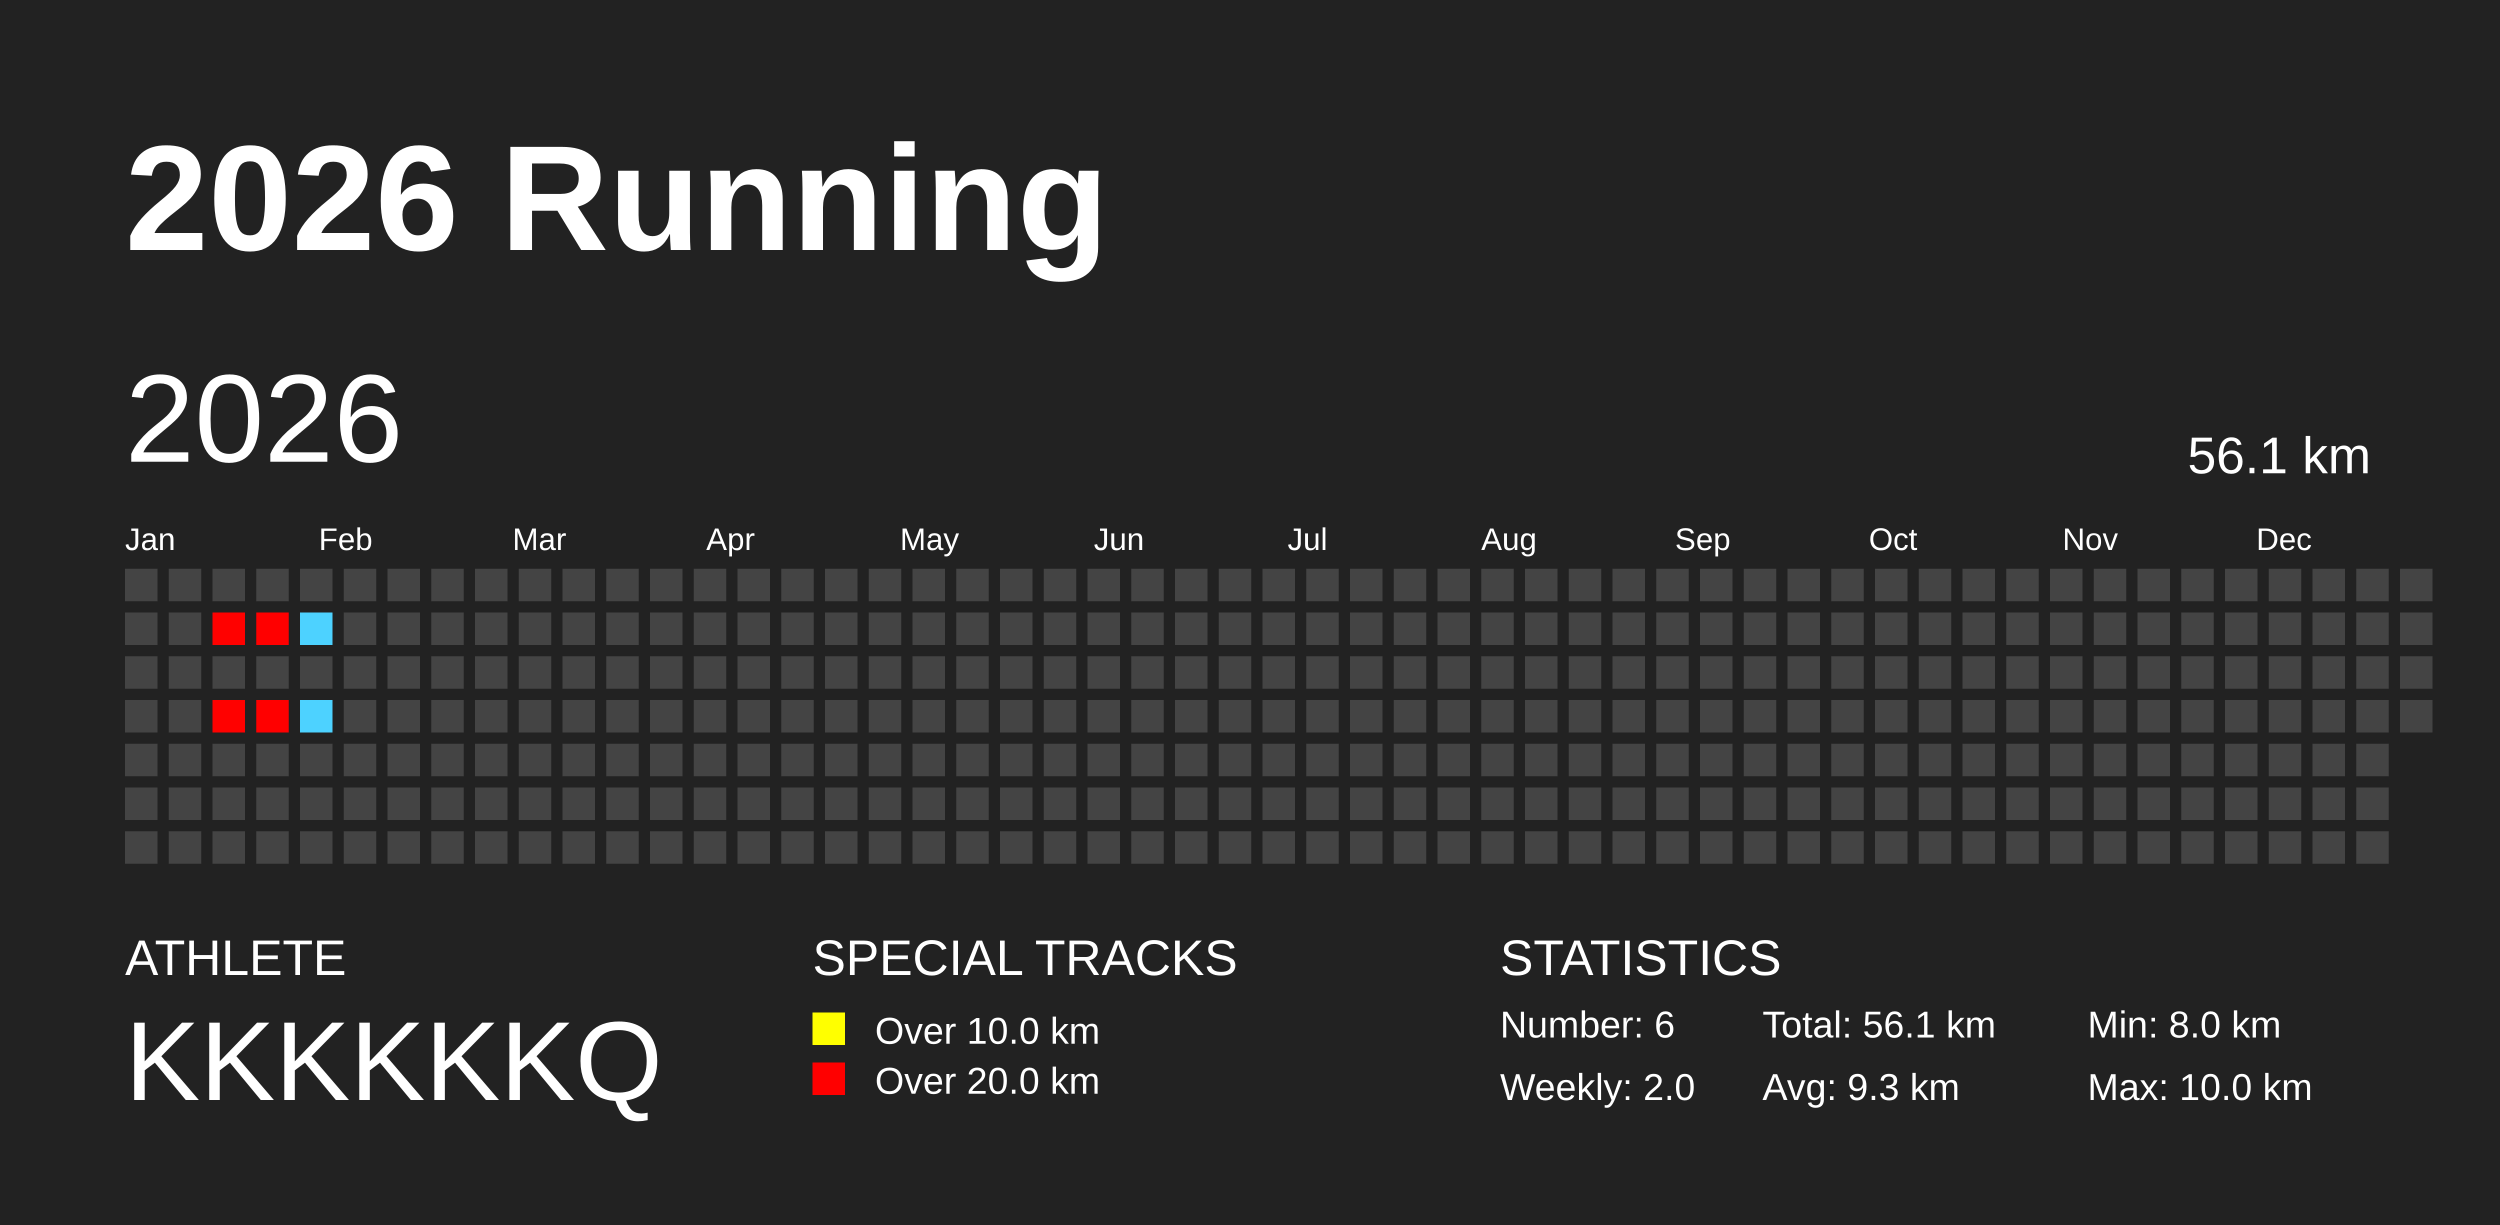
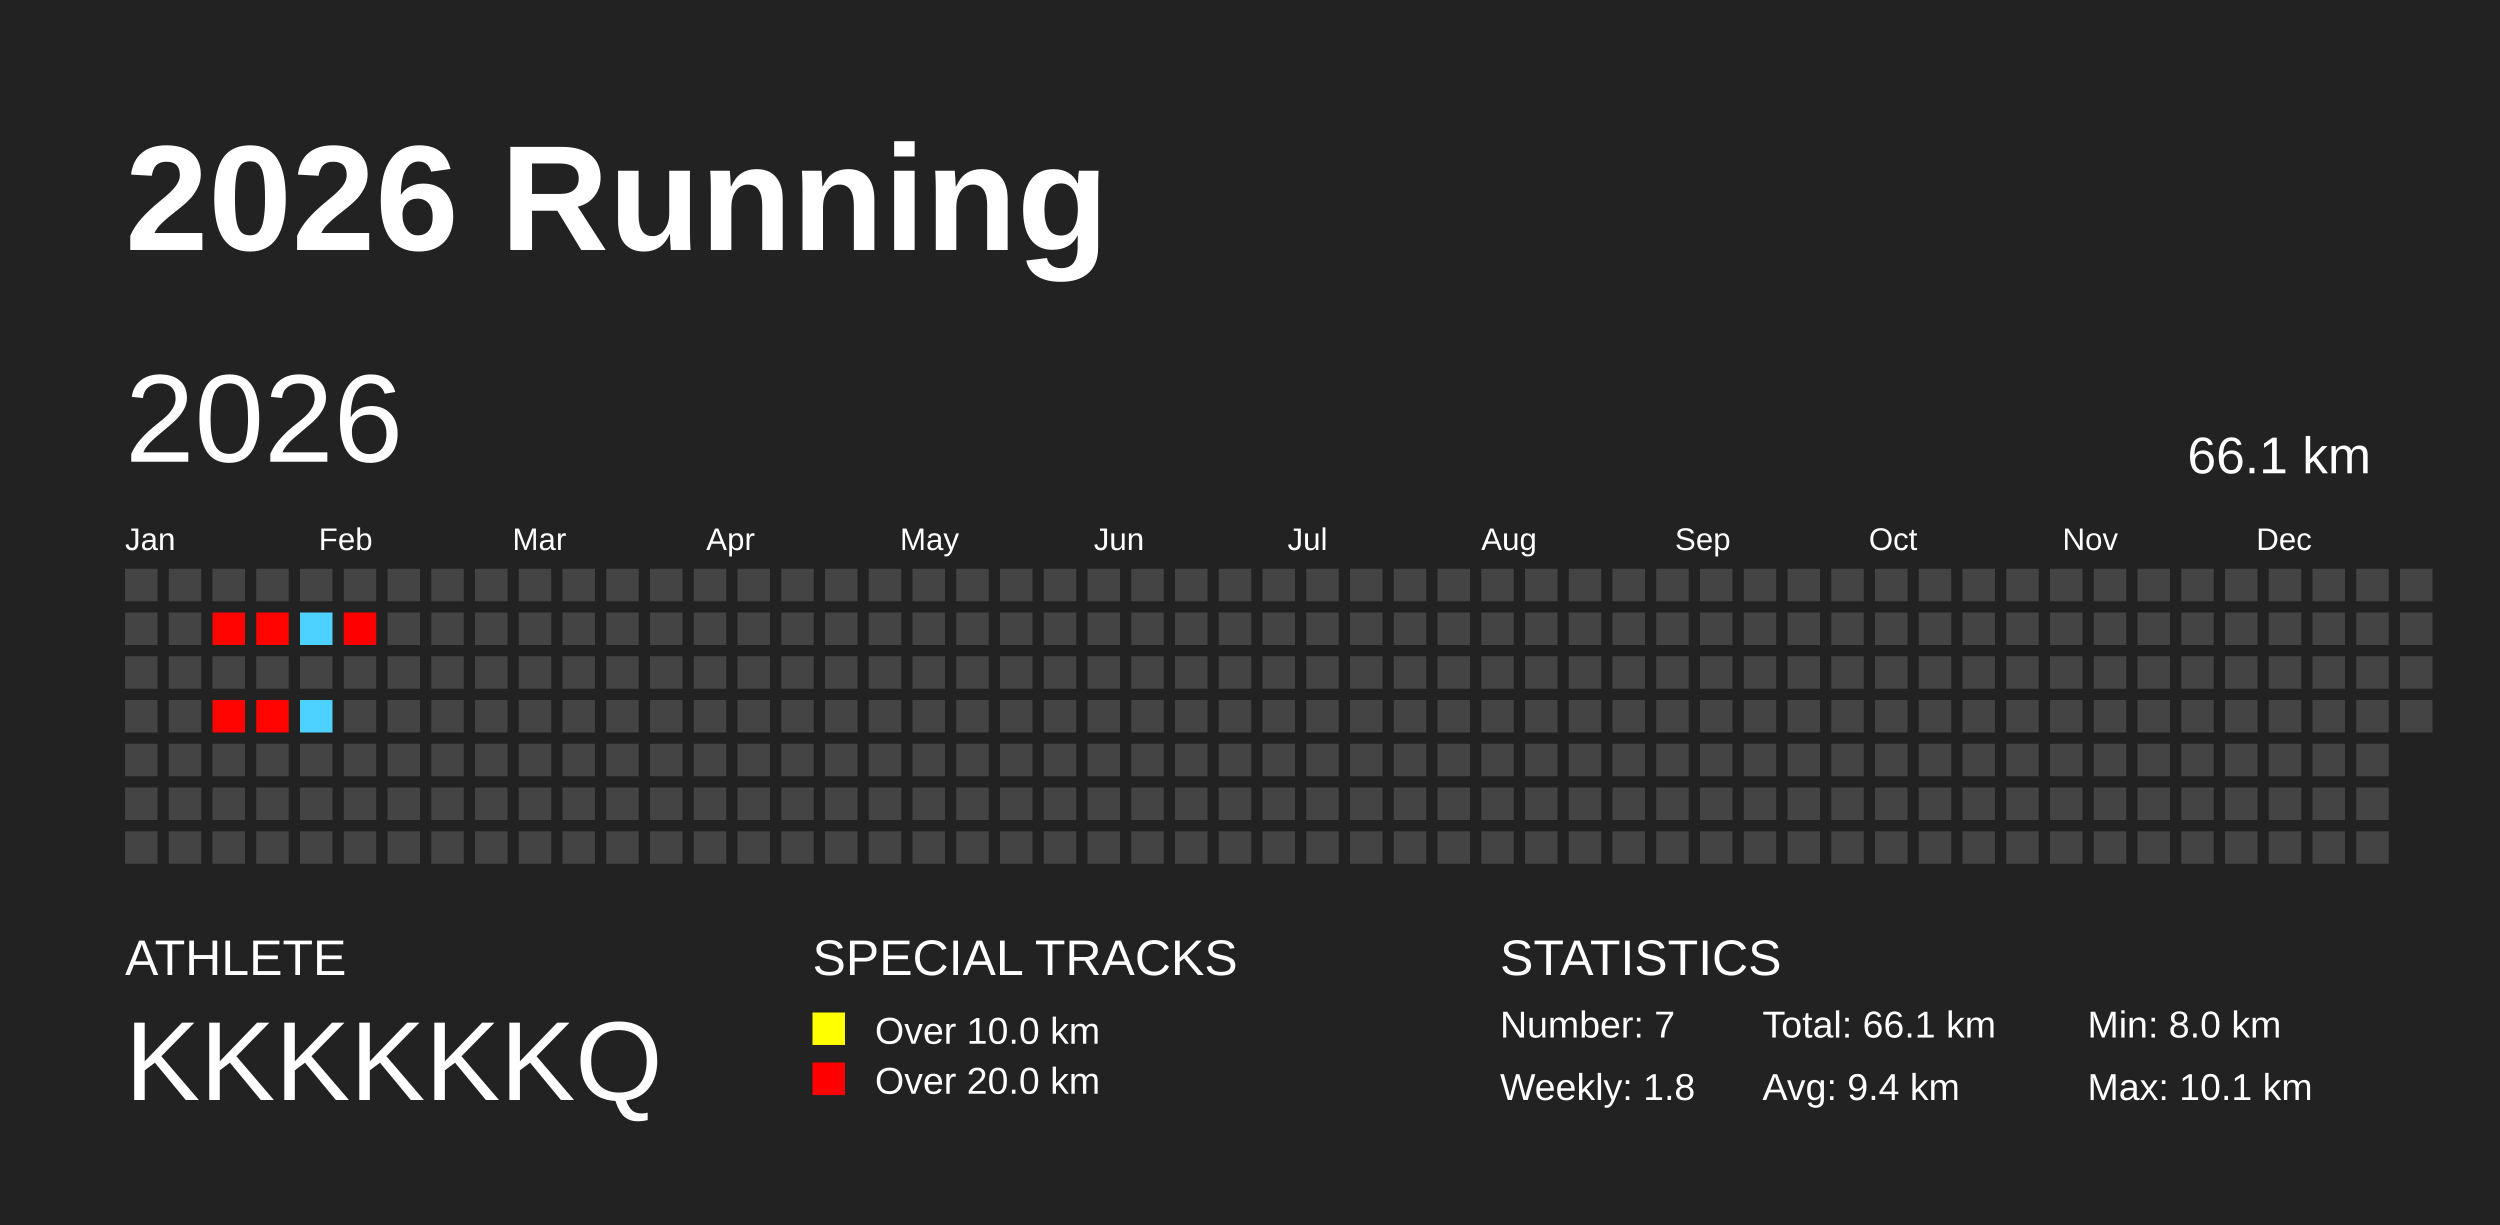
<svg xmlns="http://www.w3.org/2000/svg" baseProfile="full" height="98mm" version="1.1" viewBox="0,0,200,98" width="200mm">
  <defs />
  <rect fill="#222222" height="98" width="200" x="0" y="0" />
  <text fill="#FFFFFF" style="font-size:12px; font-family:Arial; font-weight:bold;" x="10" y="20">2026 Running</text>
  <text fill="#FFFFFF" style="font-size:4px; font-family:Arial" x="10" y="78">ATHLETE</text>
  <text fill="#FFFFFF" style="font-size:9px; font-family:Arial" x="10" y="88">KKKKKKQ</text>
  <text fill="#FFFFFF" style="font-size:4px; font-family:Arial" x="65" y="78">SPECIAL TRACKS</text>
  <rect fill="yellow" height="2.6" width="2.6" x="65" y="81" />
  <text fill="#FFFFFF" style="font-size:3px; font-family:Arial" x="70" y="83.5">Over 10.0 km</text>
  <rect fill="red" height="2.6" width="2.6" x="65" y="85" />
  <text fill="#FFFFFF" style="font-size:3px; font-family:Arial" x="70" y="87.5">Over 20.0 km</text>
  <text fill="#FFFFFF" style="font-size:4px; font-family:Arial" x="120" y="78">STATISTICS</text>
-   <text fill="#FFFFFF" style="font-size:3px; font-family:Arial" x="120" y="83">Number: 6</text>
-   <text fill="#FFFFFF" style="font-size:3px; font-family:Arial" x="120" y="88">Weekly: 2.0</text>
-   <text fill="#FFFFFF" style="font-size:3px; font-family:Arial" x="141" y="83">Total: 56.1 km</text>
-   <text fill="#FFFFFF" style="font-size:3px; font-family:Arial" x="141" y="88">Avg: 9.3 km</text>
+   <text fill="#FFFFFF" style="font-size:3px; font-family:Arial" x="120" y="83">Number: 7</text>
+   <text fill="#FFFFFF" style="font-size:3px; font-family:Arial" x="120" y="88">Weekly: 1.8</text>
+   <text fill="#FFFFFF" style="font-size:3px; font-family:Arial" x="141" y="83">Total: 66.1 km</text>
+   <text fill="#FFFFFF" style="font-size:3px; font-family:Arial" x="141" y="88">Avg: 9.4 km</text>
  <text fill="#FFFFFF" style="font-size:3px; font-family:Arial" x="167" y="83">Min: 8.0 km</text>
-   <text fill="#FFFFFF" style="font-size:3px; font-family:Arial" x="167" y="88">Max: 10.0 km</text>
+   <text fill="#FFFFFF" style="font-size:3px; font-family:Arial" x="167" y="88">Max: 10.1 km</text>
  <text dominant-baseline="hanging" fill="#FFFFFF" style="font-size:10.0px; font-family:Arial;" x="10" y="30">2026</text>
-   <text dominant-baseline="hanging" fill="#FFFFFF" style="font-size:4.125px; font-family:Arial;" x="175" y="35">56.1 km</text>
+   <text dominant-baseline="hanging" fill="#FFFFFF" style="font-size:4.125px; font-family:Arial;" x="175" y="35">66.1 km</text>
  <text fill="#FFFFFF" style="font-size:2.5px; font-family:Arial" x="10.0" y="44">Jan</text>
  <text fill="#FFFFFF" style="font-size:2.5px; font-family:Arial" x="25.5" y="44">Feb</text>
  <text fill="#FFFFFF" style="font-size:2.5px; font-family:Arial" x="41.0" y="44">Mar</text>
  <text fill="#FFFFFF" style="font-size:2.5px; font-family:Arial" x="56.5" y="44">Apr</text>
  <text fill="#FFFFFF" style="font-size:2.5px; font-family:Arial" x="72.0" y="44">May</text>
  <text fill="#FFFFFF" style="font-size:2.5px; font-family:Arial" x="87.5" y="44">Jun</text>
  <text fill="#FFFFFF" style="font-size:2.5px; font-family:Arial" x="103.0" y="44">Jul</text>
  <text fill="#FFFFFF" style="font-size:2.5px; font-family:Arial" x="118.5" y="44">Aug</text>
  <text fill="#FFFFFF" style="font-size:2.5px; font-family:Arial" x="134.0" y="44">Sep</text>
  <text fill="#FFFFFF" style="font-size:2.5px; font-family:Arial" x="149.5" y="44">Oct</text>
  <text fill="#FFFFFF" style="font-size:2.5px; font-family:Arial" x="165.0" y="44">Nov</text>
  <text fill="#FFFFFF" style="font-size:2.5px; font-family:Arial" x="180.5" y="44">Dec</text>
  <rect fill="#444444" height="2.6" width="2.6" x="10.0" y="45.5" />
  <rect fill="#444444" height="2.6" width="2.6" x="10.0" y="49.0" />
  <rect fill="#444444" height="2.6" width="2.6" x="10.0" y="52.5" />
  <rect fill="#444444" height="2.6" width="2.6" x="10.0" y="56.0" />
  <rect fill="#444444" height="2.6" width="2.6" x="10.0" y="59.5" />
  <rect fill="#444444" height="2.6" width="2.6" x="10.0" y="63.0" />
  <rect fill="#444444" height="2.6" width="2.6" x="10.0" y="66.5" />
  <rect fill="#444444" height="2.6" width="2.6" x="13.5" y="45.5" />
  <rect fill="#444444" height="2.6" width="2.6" x="13.5" y="49.0" />
  <rect fill="#444444" height="2.6" width="2.6" x="13.5" y="52.5" />
  <rect fill="#444444" height="2.6" width="2.6" x="13.5" y="56.0" />
  <rect fill="#444444" height="2.6" width="2.6" x="13.5" y="59.5" />
  <rect fill="#444444" height="2.6" width="2.6" x="13.5" y="63.0" />
  <rect fill="#444444" height="2.6" width="2.6" x="13.5" y="66.5" />
  <rect fill="#444444" height="2.6" width="2.6" x="17.0" y="45.5" />
-   <rect fill="#ff0100" height="2.6" width="2.6" x="17.0" y="49.0" />
+   <rect fill="#ff0400" height="2.6" width="2.6" x="17.0" y="49.0" />
  <rect fill="#444444" height="2.6" width="2.6" x="17.0" y="52.5" />
-   <rect fill="#ff0100" height="2.6" width="2.6" x="17.0" y="56.0" />
+   <rect fill="#ff0400" height="2.6" width="2.6" x="17.0" y="56.0" />
  <rect fill="#444444" height="2.6" width="2.6" x="17.0" y="59.5" />
  <rect fill="#444444" height="2.6" width="2.6" x="17.0" y="63.0" />
  <rect fill="#444444" height="2.6" width="2.6" x="17.0" y="66.5" />
  <rect fill="#444444" height="2.6" width="2.6" x="20.5" y="45.5" />
-   <rect fill="#ff0000" height="2.6" width="2.6" x="20.5" y="49.0" />
+   <rect fill="#ff0400" height="2.6" width="2.6" x="20.5" y="49.0" />
  <rect fill="#444444" height="2.6" width="2.6" x="20.5" y="52.5" />
-   <rect fill="#ff0000" height="2.6" width="2.6" x="20.5" y="56.0" />
+   <rect fill="#ff0400" height="2.6" width="2.6" x="20.5" y="56.0" />
  <rect fill="#444444" height="2.6" width="2.6" x="20.5" y="59.5" />
  <rect fill="#444444" height="2.6" width="2.6" x="20.5" y="63.0" />
  <rect fill="#444444" height="2.6" width="2.6" x="20.5" y="66.5" />
  <rect fill="#444444" height="2.6" width="2.6" x="24.0" y="45.5" />
  <rect fill="#4dd2ff" height="2.6" width="2.6" x="24.0" y="49.0" />
  <rect fill="#444444" height="2.6" width="2.6" x="24.0" y="52.5" />
  <rect fill="#4dd2ff" height="2.6" width="2.6" x="24.0" y="56.0" />
  <rect fill="#444444" height="2.6" width="2.6" x="24.0" y="59.5" />
  <rect fill="#444444" height="2.6" width="2.6" x="24.0" y="63.0" />
  <rect fill="#444444" height="2.6" width="2.6" x="24.0" y="66.5" />
  <rect fill="#444444" height="2.6" width="2.6" x="27.5" y="45.5" />
-   <rect fill="#444444" height="2.6" width="2.6" x="27.5" y="49.0" />
+   <rect fill="#ff0000" height="2.6" width="2.6" x="27.5" y="49.0" />
  <rect fill="#444444" height="2.6" width="2.6" x="27.5" y="52.5" />
  <rect fill="#444444" height="2.6" width="2.6" x="27.5" y="56.0" />
  <rect fill="#444444" height="2.6" width="2.6" x="27.5" y="59.5" />
  <rect fill="#444444" height="2.6" width="2.6" x="27.5" y="63.0" />
  <rect fill="#444444" height="2.6" width="2.6" x="27.5" y="66.5" />
  <rect fill="#444444" height="2.6" width="2.6" x="31.0" y="45.5" />
  <rect fill="#444444" height="2.6" width="2.6" x="31.0" y="49.0" />
  <rect fill="#444444" height="2.6" width="2.6" x="31.0" y="52.5" />
  <rect fill="#444444" height="2.6" width="2.6" x="31.0" y="56.0" />
  <rect fill="#444444" height="2.6" width="2.6" x="31.0" y="59.5" />
  <rect fill="#444444" height="2.6" width="2.6" x="31.0" y="63.0" />
  <rect fill="#444444" height="2.6" width="2.6" x="31.0" y="66.5" />
  <rect fill="#444444" height="2.6" width="2.6" x="34.5" y="45.5" />
  <rect fill="#444444" height="2.6" width="2.6" x="34.5" y="49.0" />
  <rect fill="#444444" height="2.6" width="2.6" x="34.5" y="52.5" />
  <rect fill="#444444" height="2.6" width="2.6" x="34.5" y="56.0" />
  <rect fill="#444444" height="2.6" width="2.6" x="34.5" y="59.5" />
  <rect fill="#444444" height="2.6" width="2.6" x="34.5" y="63.0" />
  <rect fill="#444444" height="2.6" width="2.6" x="34.5" y="66.5" />
  <rect fill="#444444" height="2.6" width="2.6" x="38.0" y="45.5" />
  <rect fill="#444444" height="2.6" width="2.6" x="38.0" y="49.0" />
  <rect fill="#444444" height="2.6" width="2.6" x="38.0" y="52.5" />
  <rect fill="#444444" height="2.6" width="2.6" x="38.0" y="56.0" />
  <rect fill="#444444" height="2.6" width="2.6" x="38.0" y="59.5" />
  <rect fill="#444444" height="2.6" width="2.6" x="38.0" y="63.0" />
  <rect fill="#444444" height="2.6" width="2.6" x="38.0" y="66.5" />
  <rect fill="#444444" height="2.6" width="2.6" x="41.5" y="45.5" />
  <rect fill="#444444" height="2.6" width="2.6" x="41.5" y="49.0" />
  <rect fill="#444444" height="2.6" width="2.6" x="41.5" y="52.5" />
  <rect fill="#444444" height="2.6" width="2.6" x="41.5" y="56.0" />
  <rect fill="#444444" height="2.6" width="2.6" x="41.5" y="59.5" />
  <rect fill="#444444" height="2.6" width="2.6" x="41.5" y="63.0" />
  <rect fill="#444444" height="2.6" width="2.6" x="41.5" y="66.5" />
  <rect fill="#444444" height="2.6" width="2.6" x="45.0" y="45.5" />
  <rect fill="#444444" height="2.6" width="2.6" x="45.0" y="49.0" />
  <rect fill="#444444" height="2.6" width="2.6" x="45.0" y="52.5" />
  <rect fill="#444444" height="2.6" width="2.6" x="45.0" y="56.0" />
  <rect fill="#444444" height="2.6" width="2.6" x="45.0" y="59.5" />
  <rect fill="#444444" height="2.6" width="2.6" x="45.0" y="63.0" />
  <rect fill="#444444" height="2.6" width="2.6" x="45.0" y="66.5" />
  <rect fill="#444444" height="2.6" width="2.6" x="48.5" y="45.5" />
  <rect fill="#444444" height="2.6" width="2.6" x="48.5" y="49.0" />
  <rect fill="#444444" height="2.6" width="2.6" x="48.5" y="52.5" />
  <rect fill="#444444" height="2.6" width="2.6" x="48.5" y="56.0" />
  <rect fill="#444444" height="2.6" width="2.6" x="48.5" y="59.5" />
  <rect fill="#444444" height="2.6" width="2.6" x="48.5" y="63.0" />
  <rect fill="#444444" height="2.6" width="2.6" x="48.5" y="66.5" />
  <rect fill="#444444" height="2.6" width="2.6" x="52.0" y="45.5" />
  <rect fill="#444444" height="2.6" width="2.6" x="52.0" y="49.0" />
  <rect fill="#444444" height="2.6" width="2.6" x="52.0" y="52.5" />
  <rect fill="#444444" height="2.6" width="2.6" x="52.0" y="56.0" />
  <rect fill="#444444" height="2.6" width="2.6" x="52.0" y="59.5" />
  <rect fill="#444444" height="2.6" width="2.6" x="52.0" y="63.0" />
  <rect fill="#444444" height="2.6" width="2.6" x="52.0" y="66.5" />
  <rect fill="#444444" height="2.6" width="2.6" x="55.5" y="45.5" />
  <rect fill="#444444" height="2.6" width="2.6" x="55.5" y="49.0" />
  <rect fill="#444444" height="2.6" width="2.6" x="55.5" y="52.5" />
  <rect fill="#444444" height="2.6" width="2.6" x="55.5" y="56.0" />
  <rect fill="#444444" height="2.6" width="2.6" x="55.5" y="59.5" />
  <rect fill="#444444" height="2.6" width="2.6" x="55.5" y="63.0" />
  <rect fill="#444444" height="2.6" width="2.6" x="55.5" y="66.5" />
  <rect fill="#444444" height="2.6" width="2.6" x="59.0" y="45.5" />
  <rect fill="#444444" height="2.6" width="2.6" x="59.0" y="49.0" />
  <rect fill="#444444" height="2.6" width="2.6" x="59.0" y="52.5" />
  <rect fill="#444444" height="2.6" width="2.6" x="59.0" y="56.0" />
  <rect fill="#444444" height="2.6" width="2.6" x="59.0" y="59.5" />
  <rect fill="#444444" height="2.6" width="2.6" x="59.0" y="63.0" />
  <rect fill="#444444" height="2.6" width="2.6" x="59.0" y="66.5" />
  <rect fill="#444444" height="2.6" width="2.6" x="62.5" y="45.5" />
  <rect fill="#444444" height="2.6" width="2.6" x="62.5" y="49.0" />
  <rect fill="#444444" height="2.6" width="2.6" x="62.5" y="52.5" />
  <rect fill="#444444" height="2.6" width="2.6" x="62.5" y="56.0" />
  <rect fill="#444444" height="2.6" width="2.6" x="62.5" y="59.5" />
  <rect fill="#444444" height="2.6" width="2.6" x="62.5" y="63.0" />
  <rect fill="#444444" height="2.6" width="2.6" x="62.5" y="66.5" />
  <rect fill="#444444" height="2.6" width="2.6" x="66.0" y="45.5" />
  <rect fill="#444444" height="2.6" width="2.6" x="66.0" y="49.0" />
  <rect fill="#444444" height="2.6" width="2.6" x="66.0" y="52.5" />
  <rect fill="#444444" height="2.6" width="2.6" x="66.0" y="56.0" />
  <rect fill="#444444" height="2.6" width="2.6" x="66.0" y="59.5" />
  <rect fill="#444444" height="2.6" width="2.6" x="66.0" y="63.0" />
  <rect fill="#444444" height="2.6" width="2.6" x="66.0" y="66.5" />
  <rect fill="#444444" height="2.6" width="2.6" x="69.5" y="45.5" />
  <rect fill="#444444" height="2.6" width="2.6" x="69.5" y="49.0" />
  <rect fill="#444444" height="2.6" width="2.6" x="69.5" y="52.5" />
  <rect fill="#444444" height="2.6" width="2.6" x="69.5" y="56.0" />
  <rect fill="#444444" height="2.6" width="2.6" x="69.5" y="59.5" />
  <rect fill="#444444" height="2.6" width="2.6" x="69.5" y="63.0" />
  <rect fill="#444444" height="2.6" width="2.6" x="69.5" y="66.5" />
  <rect fill="#444444" height="2.6" width="2.6" x="73.0" y="45.5" />
  <rect fill="#444444" height="2.6" width="2.6" x="73.0" y="49.0" />
  <rect fill="#444444" height="2.6" width="2.6" x="73.0" y="52.5" />
  <rect fill="#444444" height="2.6" width="2.6" x="73.0" y="56.0" />
  <rect fill="#444444" height="2.6" width="2.6" x="73.0" y="59.5" />
  <rect fill="#444444" height="2.6" width="2.6" x="73.0" y="63.0" />
  <rect fill="#444444" height="2.6" width="2.6" x="73.0" y="66.5" />
  <rect fill="#444444" height="2.6" width="2.6" x="76.5" y="45.5" />
  <rect fill="#444444" height="2.6" width="2.6" x="76.5" y="49.0" />
  <rect fill="#444444" height="2.6" width="2.6" x="76.5" y="52.5" />
  <rect fill="#444444" height="2.6" width="2.6" x="76.5" y="56.0" />
  <rect fill="#444444" height="2.6" width="2.6" x="76.5" y="59.5" />
  <rect fill="#444444" height="2.6" width="2.6" x="76.5" y="63.0" />
  <rect fill="#444444" height="2.6" width="2.6" x="76.5" y="66.5" />
  <rect fill="#444444" height="2.6" width="2.6" x="80.0" y="45.5" />
  <rect fill="#444444" height="2.6" width="2.6" x="80.0" y="49.0" />
  <rect fill="#444444" height="2.6" width="2.6" x="80.0" y="52.5" />
  <rect fill="#444444" height="2.6" width="2.6" x="80.0" y="56.0" />
  <rect fill="#444444" height="2.6" width="2.6" x="80.0" y="59.5" />
  <rect fill="#444444" height="2.6" width="2.6" x="80.0" y="63.0" />
  <rect fill="#444444" height="2.6" width="2.6" x="80.0" y="66.5" />
  <rect fill="#444444" height="2.6" width="2.6" x="83.5" y="45.5" />
  <rect fill="#444444" height="2.6" width="2.6" x="83.5" y="49.0" />
  <rect fill="#444444" height="2.6" width="2.6" x="83.5" y="52.5" />
  <rect fill="#444444" height="2.6" width="2.6" x="83.5" y="56.0" />
  <rect fill="#444444" height="2.6" width="2.6" x="83.5" y="59.5" />
  <rect fill="#444444" height="2.6" width="2.6" x="83.5" y="63.0" />
  <rect fill="#444444" height="2.6" width="2.6" x="83.5" y="66.5" />
  <rect fill="#444444" height="2.6" width="2.6" x="87.0" y="45.5" />
  <rect fill="#444444" height="2.6" width="2.6" x="87.0" y="49.0" />
  <rect fill="#444444" height="2.6" width="2.6" x="87.0" y="52.5" />
  <rect fill="#444444" height="2.6" width="2.6" x="87.0" y="56.0" />
  <rect fill="#444444" height="2.6" width="2.6" x="87.0" y="59.5" />
  <rect fill="#444444" height="2.6" width="2.6" x="87.0" y="63.0" />
  <rect fill="#444444" height="2.6" width="2.6" x="87.0" y="66.5" />
  <rect fill="#444444" height="2.6" width="2.6" x="90.5" y="45.5" />
  <rect fill="#444444" height="2.6" width="2.6" x="90.5" y="49.0" />
  <rect fill="#444444" height="2.6" width="2.6" x="90.5" y="52.5" />
  <rect fill="#444444" height="2.6" width="2.6" x="90.5" y="56.0" />
  <rect fill="#444444" height="2.6" width="2.6" x="90.5" y="59.5" />
  <rect fill="#444444" height="2.6" width="2.6" x="90.5" y="63.0" />
  <rect fill="#444444" height="2.6" width="2.6" x="90.5" y="66.5" />
  <rect fill="#444444" height="2.6" width="2.6" x="94.0" y="45.5" />
  <rect fill="#444444" height="2.6" width="2.6" x="94.0" y="49.0" />
  <rect fill="#444444" height="2.6" width="2.6" x="94.0" y="52.5" />
  <rect fill="#444444" height="2.6" width="2.6" x="94.0" y="56.0" />
  <rect fill="#444444" height="2.6" width="2.6" x="94.0" y="59.5" />
  <rect fill="#444444" height="2.6" width="2.6" x="94.0" y="63.0" />
  <rect fill="#444444" height="2.6" width="2.6" x="94.0" y="66.5" />
  <rect fill="#444444" height="2.6" width="2.6" x="97.5" y="45.5" />
  <rect fill="#444444" height="2.6" width="2.6" x="97.5" y="49.0" />
  <rect fill="#444444" height="2.6" width="2.6" x="97.5" y="52.5" />
  <rect fill="#444444" height="2.6" width="2.6" x="97.5" y="56.0" />
  <rect fill="#444444" height="2.6" width="2.6" x="97.5" y="59.5" />
  <rect fill="#444444" height="2.6" width="2.6" x="97.5" y="63.0" />
  <rect fill="#444444" height="2.6" width="2.6" x="97.5" y="66.5" />
  <rect fill="#444444" height="2.6" width="2.6" x="101.0" y="45.5" />
  <rect fill="#444444" height="2.6" width="2.6" x="101.0" y="49.0" />
  <rect fill="#444444" height="2.6" width="2.6" x="101.0" y="52.5" />
  <rect fill="#444444" height="2.6" width="2.6" x="101.0" y="56.0" />
  <rect fill="#444444" height="2.6" width="2.6" x="101.0" y="59.5" />
  <rect fill="#444444" height="2.6" width="2.6" x="101.0" y="63.0" />
  <rect fill="#444444" height="2.6" width="2.6" x="101.0" y="66.5" />
  <rect fill="#444444" height="2.6" width="2.6" x="104.5" y="45.5" />
  <rect fill="#444444" height="2.6" width="2.6" x="104.5" y="49.0" />
  <rect fill="#444444" height="2.6" width="2.6" x="104.5" y="52.5" />
  <rect fill="#444444" height="2.6" width="2.6" x="104.5" y="56.0" />
  <rect fill="#444444" height="2.6" width="2.6" x="104.5" y="59.5" />
  <rect fill="#444444" height="2.6" width="2.6" x="104.5" y="63.0" />
  <rect fill="#444444" height="2.6" width="2.6" x="104.5" y="66.5" />
  <rect fill="#444444" height="2.6" width="2.6" x="108.0" y="45.5" />
  <rect fill="#444444" height="2.6" width="2.6" x="108.0" y="49.0" />
  <rect fill="#444444" height="2.6" width="2.6" x="108.0" y="52.5" />
  <rect fill="#444444" height="2.6" width="2.6" x="108.0" y="56.0" />
  <rect fill="#444444" height="2.6" width="2.6" x="108.0" y="59.5" />
  <rect fill="#444444" height="2.6" width="2.6" x="108.0" y="63.0" />
  <rect fill="#444444" height="2.6" width="2.6" x="108.0" y="66.5" />
  <rect fill="#444444" height="2.6" width="2.6" x="111.5" y="45.5" />
  <rect fill="#444444" height="2.6" width="2.6" x="111.5" y="49.0" />
  <rect fill="#444444" height="2.6" width="2.6" x="111.5" y="52.5" />
  <rect fill="#444444" height="2.6" width="2.6" x="111.5" y="56.0" />
  <rect fill="#444444" height="2.6" width="2.6" x="111.5" y="59.5" />
  <rect fill="#444444" height="2.6" width="2.6" x="111.5" y="63.0" />
  <rect fill="#444444" height="2.6" width="2.6" x="111.5" y="66.5" />
  <rect fill="#444444" height="2.6" width="2.6" x="115.0" y="45.5" />
  <rect fill="#444444" height="2.6" width="2.6" x="115.0" y="49.0" />
  <rect fill="#444444" height="2.6" width="2.6" x="115.0" y="52.5" />
  <rect fill="#444444" height="2.6" width="2.6" x="115.0" y="56.0" />
  <rect fill="#444444" height="2.6" width="2.6" x="115.0" y="59.5" />
  <rect fill="#444444" height="2.6" width="2.6" x="115.0" y="63.0" />
  <rect fill="#444444" height="2.6" width="2.6" x="115.0" y="66.5" />
  <rect fill="#444444" height="2.6" width="2.6" x="118.5" y="45.5" />
  <rect fill="#444444" height="2.6" width="2.6" x="118.5" y="49.0" />
  <rect fill="#444444" height="2.6" width="2.6" x="118.5" y="52.5" />
  <rect fill="#444444" height="2.6" width="2.6" x="118.5" y="56.0" />
  <rect fill="#444444" height="2.6" width="2.6" x="118.5" y="59.5" />
  <rect fill="#444444" height="2.6" width="2.6" x="118.5" y="63.0" />
  <rect fill="#444444" height="2.6" width="2.6" x="118.5" y="66.5" />
  <rect fill="#444444" height="2.6" width="2.6" x="122.0" y="45.5" />
  <rect fill="#444444" height="2.6" width="2.6" x="122.0" y="49.0" />
  <rect fill="#444444" height="2.6" width="2.6" x="122.0" y="52.5" />
  <rect fill="#444444" height="2.6" width="2.6" x="122.0" y="56.0" />
  <rect fill="#444444" height="2.6" width="2.6" x="122.0" y="59.5" />
  <rect fill="#444444" height="2.6" width="2.6" x="122.0" y="63.0" />
  <rect fill="#444444" height="2.6" width="2.6" x="122.0" y="66.5" />
  <rect fill="#444444" height="2.6" width="2.6" x="125.5" y="45.5" />
  <rect fill="#444444" height="2.6" width="2.6" x="125.5" y="49.0" />
  <rect fill="#444444" height="2.6" width="2.6" x="125.5" y="52.5" />
  <rect fill="#444444" height="2.6" width="2.6" x="125.5" y="56.0" />
  <rect fill="#444444" height="2.6" width="2.6" x="125.5" y="59.5" />
  <rect fill="#444444" height="2.6" width="2.6" x="125.5" y="63.0" />
  <rect fill="#444444" height="2.6" width="2.6" x="125.5" y="66.5" />
  <rect fill="#444444" height="2.6" width="2.6" x="129.0" y="45.5" />
  <rect fill="#444444" height="2.6" width="2.6" x="129.0" y="49.0" />
  <rect fill="#444444" height="2.6" width="2.6" x="129.0" y="52.5" />
  <rect fill="#444444" height="2.6" width="2.6" x="129.0" y="56.0" />
  <rect fill="#444444" height="2.6" width="2.6" x="129.0" y="59.5" />
  <rect fill="#444444" height="2.6" width="2.6" x="129.0" y="63.0" />
  <rect fill="#444444" height="2.6" width="2.6" x="129.0" y="66.5" />
  <rect fill="#444444" height="2.6" width="2.6" x="132.5" y="45.5" />
  <rect fill="#444444" height="2.6" width="2.6" x="132.5" y="49.0" />
  <rect fill="#444444" height="2.6" width="2.6" x="132.5" y="52.5" />
  <rect fill="#444444" height="2.6" width="2.6" x="132.5" y="56.0" />
  <rect fill="#444444" height="2.6" width="2.6" x="132.5" y="59.5" />
  <rect fill="#444444" height="2.6" width="2.6" x="132.5" y="63.0" />
  <rect fill="#444444" height="2.6" width="2.6" x="132.5" y="66.5" />
  <rect fill="#444444" height="2.6" width="2.6" x="136.0" y="45.5" />
  <rect fill="#444444" height="2.6" width="2.6" x="136.0" y="49.0" />
  <rect fill="#444444" height="2.6" width="2.6" x="136.0" y="52.5" />
  <rect fill="#444444" height="2.6" width="2.6" x="136.0" y="56.0" />
  <rect fill="#444444" height="2.6" width="2.6" x="136.0" y="59.5" />
  <rect fill="#444444" height="2.6" width="2.6" x="136.0" y="63.0" />
  <rect fill="#444444" height="2.6" width="2.6" x="136.0" y="66.5" />
  <rect fill="#444444" height="2.6" width="2.6" x="139.5" y="45.5" />
  <rect fill="#444444" height="2.6" width="2.6" x="139.5" y="49.0" />
  <rect fill="#444444" height="2.6" width="2.6" x="139.5" y="52.5" />
  <rect fill="#444444" height="2.6" width="2.6" x="139.5" y="56.0" />
  <rect fill="#444444" height="2.6" width="2.6" x="139.5" y="59.5" />
  <rect fill="#444444" height="2.6" width="2.6" x="139.5" y="63.0" />
  <rect fill="#444444" height="2.6" width="2.6" x="139.5" y="66.5" />
  <rect fill="#444444" height="2.6" width="2.6" x="143.0" y="45.5" />
  <rect fill="#444444" height="2.6" width="2.6" x="143.0" y="49.0" />
  <rect fill="#444444" height="2.6" width="2.6" x="143.0" y="52.5" />
  <rect fill="#444444" height="2.6" width="2.6" x="143.0" y="56.0" />
  <rect fill="#444444" height="2.6" width="2.6" x="143.0" y="59.5" />
  <rect fill="#444444" height="2.6" width="2.6" x="143.0" y="63.0" />
  <rect fill="#444444" height="2.6" width="2.6" x="143.0" y="66.5" />
  <rect fill="#444444" height="2.6" width="2.6" x="146.5" y="45.5" />
  <rect fill="#444444" height="2.6" width="2.6" x="146.5" y="49.0" />
  <rect fill="#444444" height="2.6" width="2.6" x="146.5" y="52.5" />
  <rect fill="#444444" height="2.6" width="2.6" x="146.5" y="56.0" />
  <rect fill="#444444" height="2.6" width="2.6" x="146.5" y="59.5" />
  <rect fill="#444444" height="2.6" width="2.6" x="146.5" y="63.0" />
  <rect fill="#444444" height="2.6" width="2.6" x="146.5" y="66.5" />
  <rect fill="#444444" height="2.6" width="2.6" x="150.0" y="45.5" />
  <rect fill="#444444" height="2.6" width="2.6" x="150.0" y="49.0" />
  <rect fill="#444444" height="2.6" width="2.6" x="150.0" y="52.5" />
  <rect fill="#444444" height="2.6" width="2.6" x="150.0" y="56.0" />
  <rect fill="#444444" height="2.6" width="2.6" x="150.0" y="59.5" />
  <rect fill="#444444" height="2.6" width="2.6" x="150.0" y="63.0" />
  <rect fill="#444444" height="2.6" width="2.6" x="150.0" y="66.5" />
  <rect fill="#444444" height="2.6" width="2.6" x="153.5" y="45.5" />
  <rect fill="#444444" height="2.6" width="2.6" x="153.5" y="49.0" />
  <rect fill="#444444" height="2.6" width="2.6" x="153.5" y="52.5" />
  <rect fill="#444444" height="2.6" width="2.6" x="153.5" y="56.0" />
  <rect fill="#444444" height="2.6" width="2.6" x="153.5" y="59.5" />
  <rect fill="#444444" height="2.6" width="2.6" x="153.5" y="63.0" />
  <rect fill="#444444" height="2.6" width="2.6" x="153.5" y="66.5" />
  <rect fill="#444444" height="2.6" width="2.6" x="157.0" y="45.5" />
  <rect fill="#444444" height="2.6" width="2.6" x="157.0" y="49.0" />
  <rect fill="#444444" height="2.6" width="2.6" x="157.0" y="52.5" />
  <rect fill="#444444" height="2.6" width="2.6" x="157.0" y="56.0" />
  <rect fill="#444444" height="2.6" width="2.6" x="157.0" y="59.5" />
  <rect fill="#444444" height="2.6" width="2.6" x="157.0" y="63.0" />
  <rect fill="#444444" height="2.6" width="2.6" x="157.0" y="66.5" />
  <rect fill="#444444" height="2.6" width="2.6" x="160.5" y="45.5" />
  <rect fill="#444444" height="2.6" width="2.6" x="160.5" y="49.0" />
  <rect fill="#444444" height="2.6" width="2.6" x="160.5" y="52.5" />
  <rect fill="#444444" height="2.6" width="2.6" x="160.5" y="56.0" />
  <rect fill="#444444" height="2.6" width="2.6" x="160.5" y="59.5" />
  <rect fill="#444444" height="2.6" width="2.6" x="160.5" y="63.0" />
  <rect fill="#444444" height="2.6" width="2.6" x="160.5" y="66.5" />
  <rect fill="#444444" height="2.6" width="2.6" x="164.0" y="45.5" />
  <rect fill="#444444" height="2.6" width="2.6" x="164.0" y="49.0" />
  <rect fill="#444444" height="2.6" width="2.6" x="164.0" y="52.5" />
  <rect fill="#444444" height="2.6" width="2.6" x="164.0" y="56.0" />
  <rect fill="#444444" height="2.6" width="2.6" x="164.0" y="59.5" />
  <rect fill="#444444" height="2.6" width="2.6" x="164.0" y="63.0" />
  <rect fill="#444444" height="2.6" width="2.6" x="164.0" y="66.5" />
  <rect fill="#444444" height="2.6" width="2.6" x="167.5" y="45.5" />
  <rect fill="#444444" height="2.6" width="2.6" x="167.5" y="49.0" />
  <rect fill="#444444" height="2.6" width="2.6" x="167.5" y="52.5" />
  <rect fill="#444444" height="2.6" width="2.6" x="167.5" y="56.0" />
  <rect fill="#444444" height="2.6" width="2.6" x="167.5" y="59.5" />
  <rect fill="#444444" height="2.6" width="2.6" x="167.5" y="63.0" />
  <rect fill="#444444" height="2.6" width="2.6" x="167.5" y="66.5" />
  <rect fill="#444444" height="2.6" width="2.6" x="171.0" y="45.5" />
  <rect fill="#444444" height="2.6" width="2.6" x="171.0" y="49.0" />
  <rect fill="#444444" height="2.6" width="2.6" x="171.0" y="52.5" />
  <rect fill="#444444" height="2.6" width="2.6" x="171.0" y="56.0" />
  <rect fill="#444444" height="2.6" width="2.6" x="171.0" y="59.5" />
  <rect fill="#444444" height="2.6" width="2.6" x="171.0" y="63.0" />
  <rect fill="#444444" height="2.6" width="2.6" x="171.0" y="66.5" />
  <rect fill="#444444" height="2.6" width="2.6" x="174.5" y="45.5" />
  <rect fill="#444444" height="2.6" width="2.6" x="174.5" y="49.0" />
  <rect fill="#444444" height="2.6" width="2.6" x="174.5" y="52.5" />
  <rect fill="#444444" height="2.6" width="2.6" x="174.5" y="56.0" />
  <rect fill="#444444" height="2.6" width="2.6" x="174.5" y="59.5" />
  <rect fill="#444444" height="2.6" width="2.6" x="174.5" y="63.0" />
  <rect fill="#444444" height="2.6" width="2.6" x="174.5" y="66.5" />
  <rect fill="#444444" height="2.6" width="2.6" x="178.0" y="45.5" />
  <rect fill="#444444" height="2.6" width="2.6" x="178.0" y="49.0" />
  <rect fill="#444444" height="2.6" width="2.6" x="178.0" y="52.5" />
  <rect fill="#444444" height="2.6" width="2.6" x="178.0" y="56.0" />
  <rect fill="#444444" height="2.6" width="2.6" x="178.0" y="59.5" />
  <rect fill="#444444" height="2.6" width="2.6" x="178.0" y="63.0" />
  <rect fill="#444444" height="2.6" width="2.6" x="178.0" y="66.5" />
  <rect fill="#444444" height="2.6" width="2.6" x="181.5" y="45.5" />
  <rect fill="#444444" height="2.6" width="2.6" x="181.5" y="49.0" />
  <rect fill="#444444" height="2.6" width="2.6" x="181.5" y="52.5" />
  <rect fill="#444444" height="2.6" width="2.6" x="181.5" y="56.0" />
  <rect fill="#444444" height="2.6" width="2.6" x="181.5" y="59.5" />
  <rect fill="#444444" height="2.6" width="2.6" x="181.5" y="63.0" />
  <rect fill="#444444" height="2.6" width="2.6" x="181.5" y="66.5" />
  <rect fill="#444444" height="2.6" width="2.6" x="185.0" y="45.5" />
  <rect fill="#444444" height="2.6" width="2.6" x="185.0" y="49.0" />
  <rect fill="#444444" height="2.6" width="2.6" x="185.0" y="52.5" />
  <rect fill="#444444" height="2.6" width="2.6" x="185.0" y="56.0" />
  <rect fill="#444444" height="2.6" width="2.6" x="185.0" y="59.5" />
  <rect fill="#444444" height="2.6" width="2.6" x="185.0" y="63.0" />
  <rect fill="#444444" height="2.6" width="2.6" x="185.0" y="66.5" />
  <rect fill="#444444" height="2.6" width="2.6" x="188.5" y="45.5" />
  <rect fill="#444444" height="2.6" width="2.6" x="188.5" y="49.0" />
  <rect fill="#444444" height="2.6" width="2.6" x="188.5" y="52.5" />
  <rect fill="#444444" height="2.6" width="2.6" x="188.5" y="56.0" />
  <rect fill="#444444" height="2.6" width="2.6" x="188.5" y="59.5" />
  <rect fill="#444444" height="2.6" width="2.6" x="188.5" y="63.0" />
  <rect fill="#444444" height="2.6" width="2.6" x="188.5" y="66.5" />
  <rect fill="#444444" height="2.6" width="2.6" x="192.0" y="45.5" />
  <rect fill="#444444" height="2.6" width="2.6" x="192.0" y="49.0" />
  <rect fill="#444444" height="2.6" width="2.6" x="192.0" y="52.5" />
  <rect fill="#444444" height="2.6" width="2.6" x="192.0" y="56.0" />
</svg>
